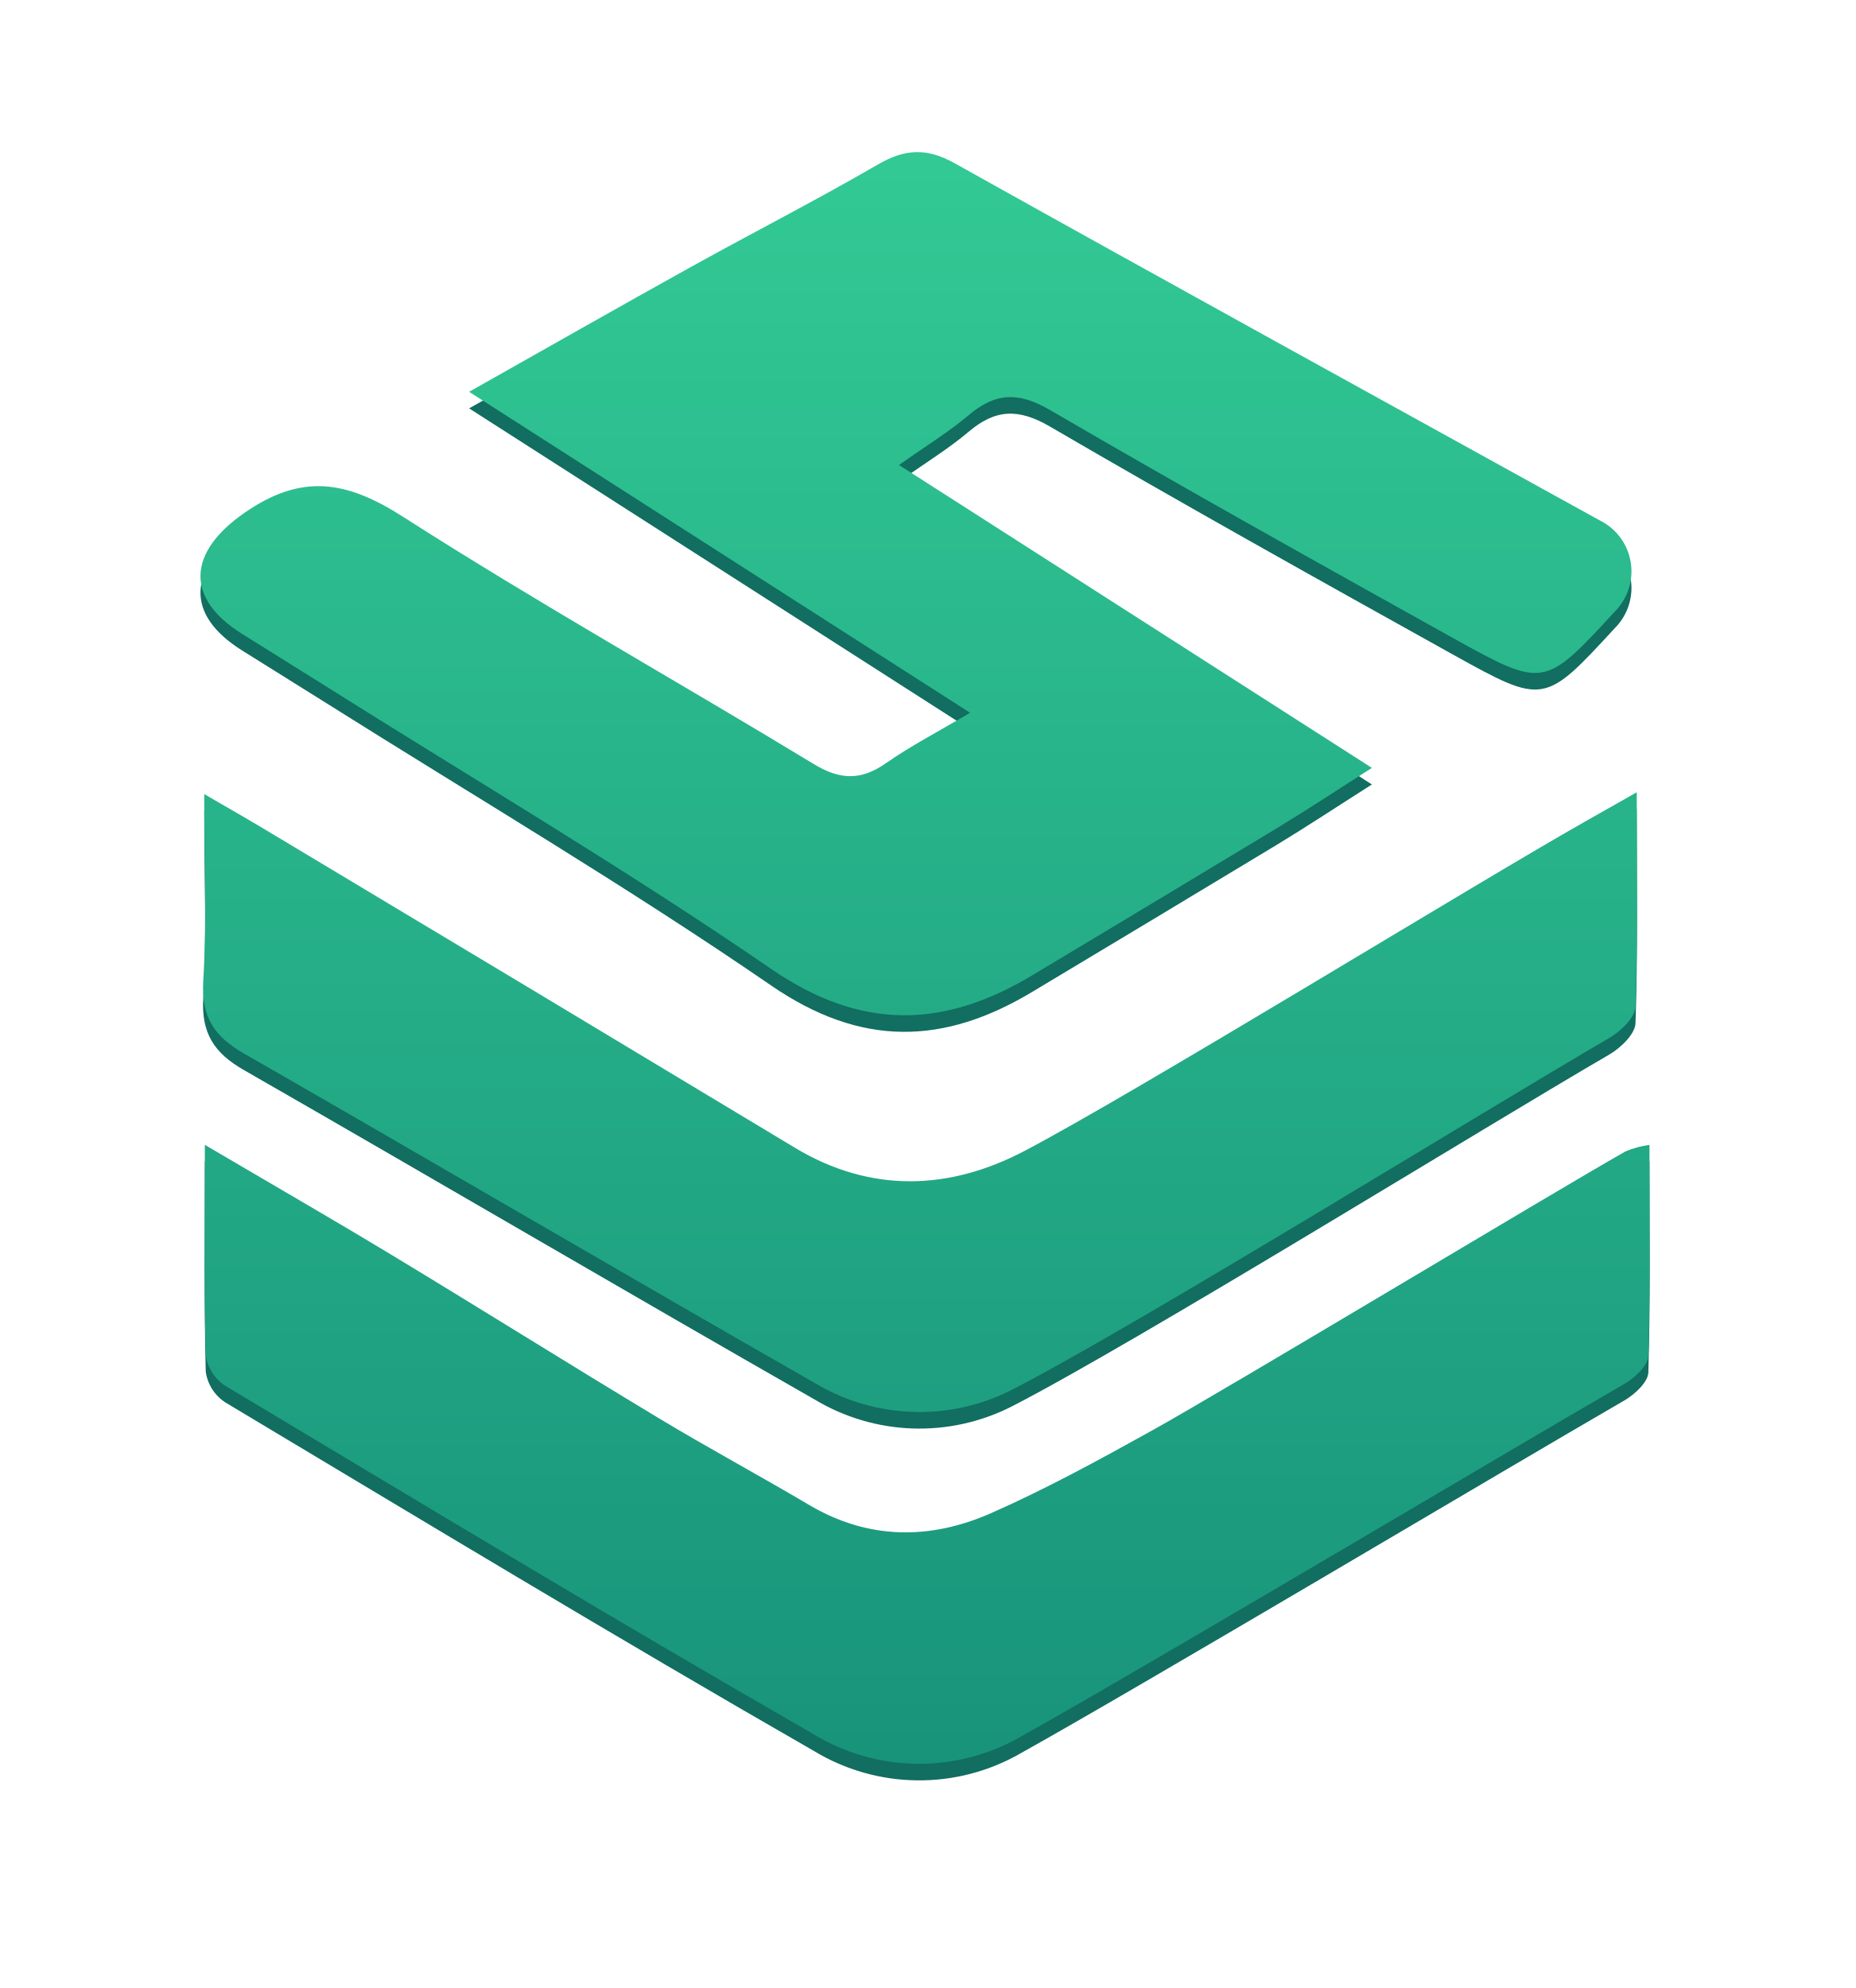
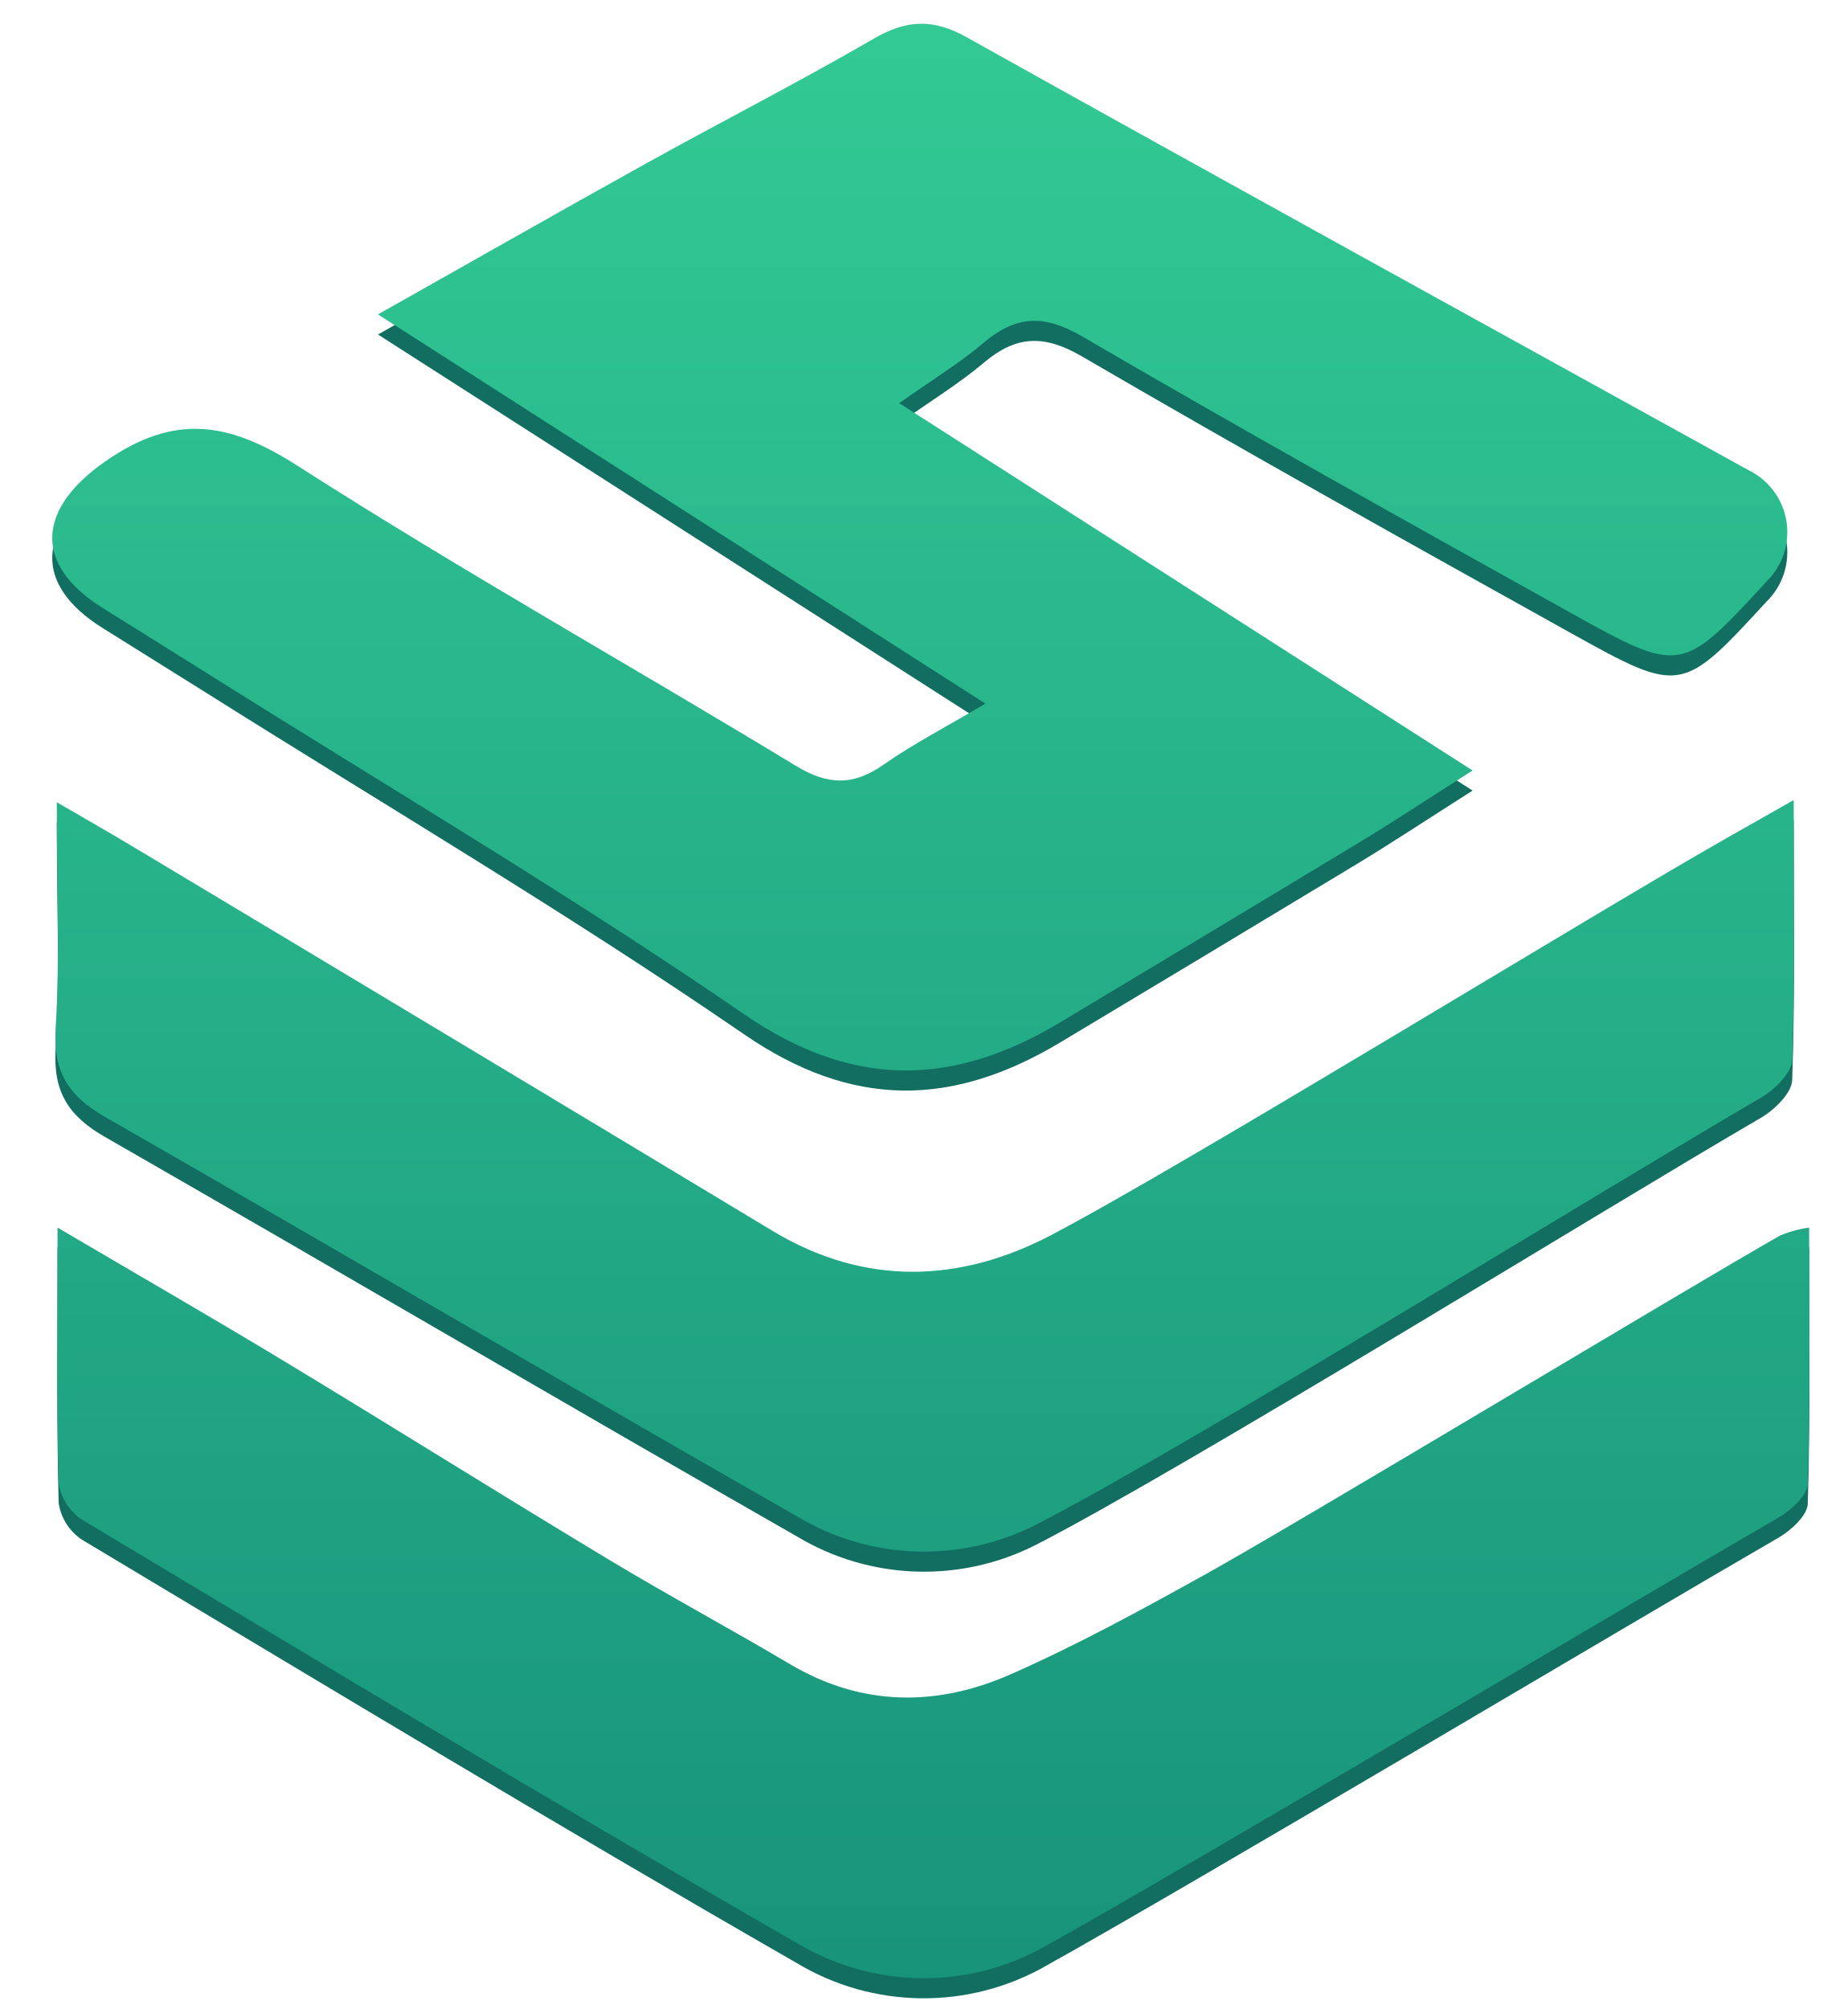
- <svg xmlns="http://www.w3.org/2000/svg" viewBox="0 0 224 240" role="img" aria-labelledby="title desc">
+ <svg xmlns="http://www.w3.org/2000/svg" viewBox="19 16 184 200" preserveAspectRatio="none" role="img" aria-labelledby="title desc">
  <defs>
    <linearGradient id="mark" x1="0" y1="20" x2="0" y2="220" gradientUnits="userSpaceOnUse">
      <stop stop-color="#32C994" />
      <stop offset="1" stop-color="#168F79" />
    </linearGradient>
    <g id="layers">
      <path transform="translate(0 0)" d="M106.005,19.847c-7.45,4.321-15.129,8.241-22.663,12.419-8.588,4.764-17.122,9.633-26.707,15.034C76.946,60.316,96.473,72.826,117.11,86.048c-3.953,2.345-7.19,4.012-10.145,6.08-3.012,2.11-5.532,2.052-8.724.112C81.749,82.225,64.892,72.788,48.653,62.386c-6.85-4.389-12.265-5.27-19.185-.443-6.715,4.684-7.232,10.199-.26,14.574,3.375,2.117,6.761,4.212,10.134,6.334,17.958,11.307,36.265,22.106,53.743,34.116,10.897,7.489,20.85,7.18,31.513.789q14.789-8.859,29.551-17.771c3.625-2.199,7.164-4.541,11.473-7.281-19.34-12.388-37.916-24.288-57.09-36.567,3.314-2.344,6.022-3.993,8.412-6.018,3.211-2.717,5.983-2.853,9.789-.635,16.115,9.393,32.408,18.487,48.71,27.558,10.958,6.096,11.012,5.998,19.498-3.204a6.862,6.862,0,0,0-1.817-11.016c-25.972-14.349-51.974-28.647-77.881-43.118C111.882,17.828,109.253,17.961,106.005,19.847Z" />
      <path transform="translate(0 4)" d="M123.609,134.983c-9.021,4.72-18.497,5.089-27.661-.431Q63.914,115.256,31.83,96.046c-2.073-1.246-4.178-2.438-7.175-4.18,0,8.248.319,15.424-.117,22.556-.265,4.311,1.314,6.695,4.874,8.74,23.007,13.201,45.885,26.628,68.919,39.784a24.561,24.561,0,0,0,23.85.827c14.806-7.602,57.685-34.101,72.094-42.459,1.375-.799,3.127-2.476,3.171-3.8.288-8.426.147-16.866.147-25.868-2.342,1.329-4.375,2.486-6.41,3.636C178.218,102.614,136.798,128.086,123.609,134.983Z" />
      <path transform="translate(0 8)" d="M139.033,164.721c-6.354,3.529-12.759,7.031-19.398,9.958-7.332,3.232-14.799,3.242-21.976-1.008-6.012-3.56-12.174-6.872-18.157-10.476-10.759-6.485-21.41-13.157-32.159-19.656-7.247-4.382-14.588-8.606-22.612-13.327,0,9.142-.105,17.272.108,25.393a5.317,5.317,0,0,0,2.346,3.691c23.612,14.136,47.171,28.368,71.038,42.068a24.554,24.554,0,0,0,25.063.261c14.26-7.944,58.682-34.384,72.813-42.556,1.246-.721,2.862-2.21,2.897-3.386.253-8.33.134-16.67.134-25.47a11.294,11.294,0,0,0-2.918.801C187.225,136.119,148.068,159.705,139.033,164.721Z" />
    </g>
  </defs>
  <use href="#layers" transform="translate(0 2)" fill="#116E61" />
  <use href="#layers" fill="url(#mark)" />
</svg>
